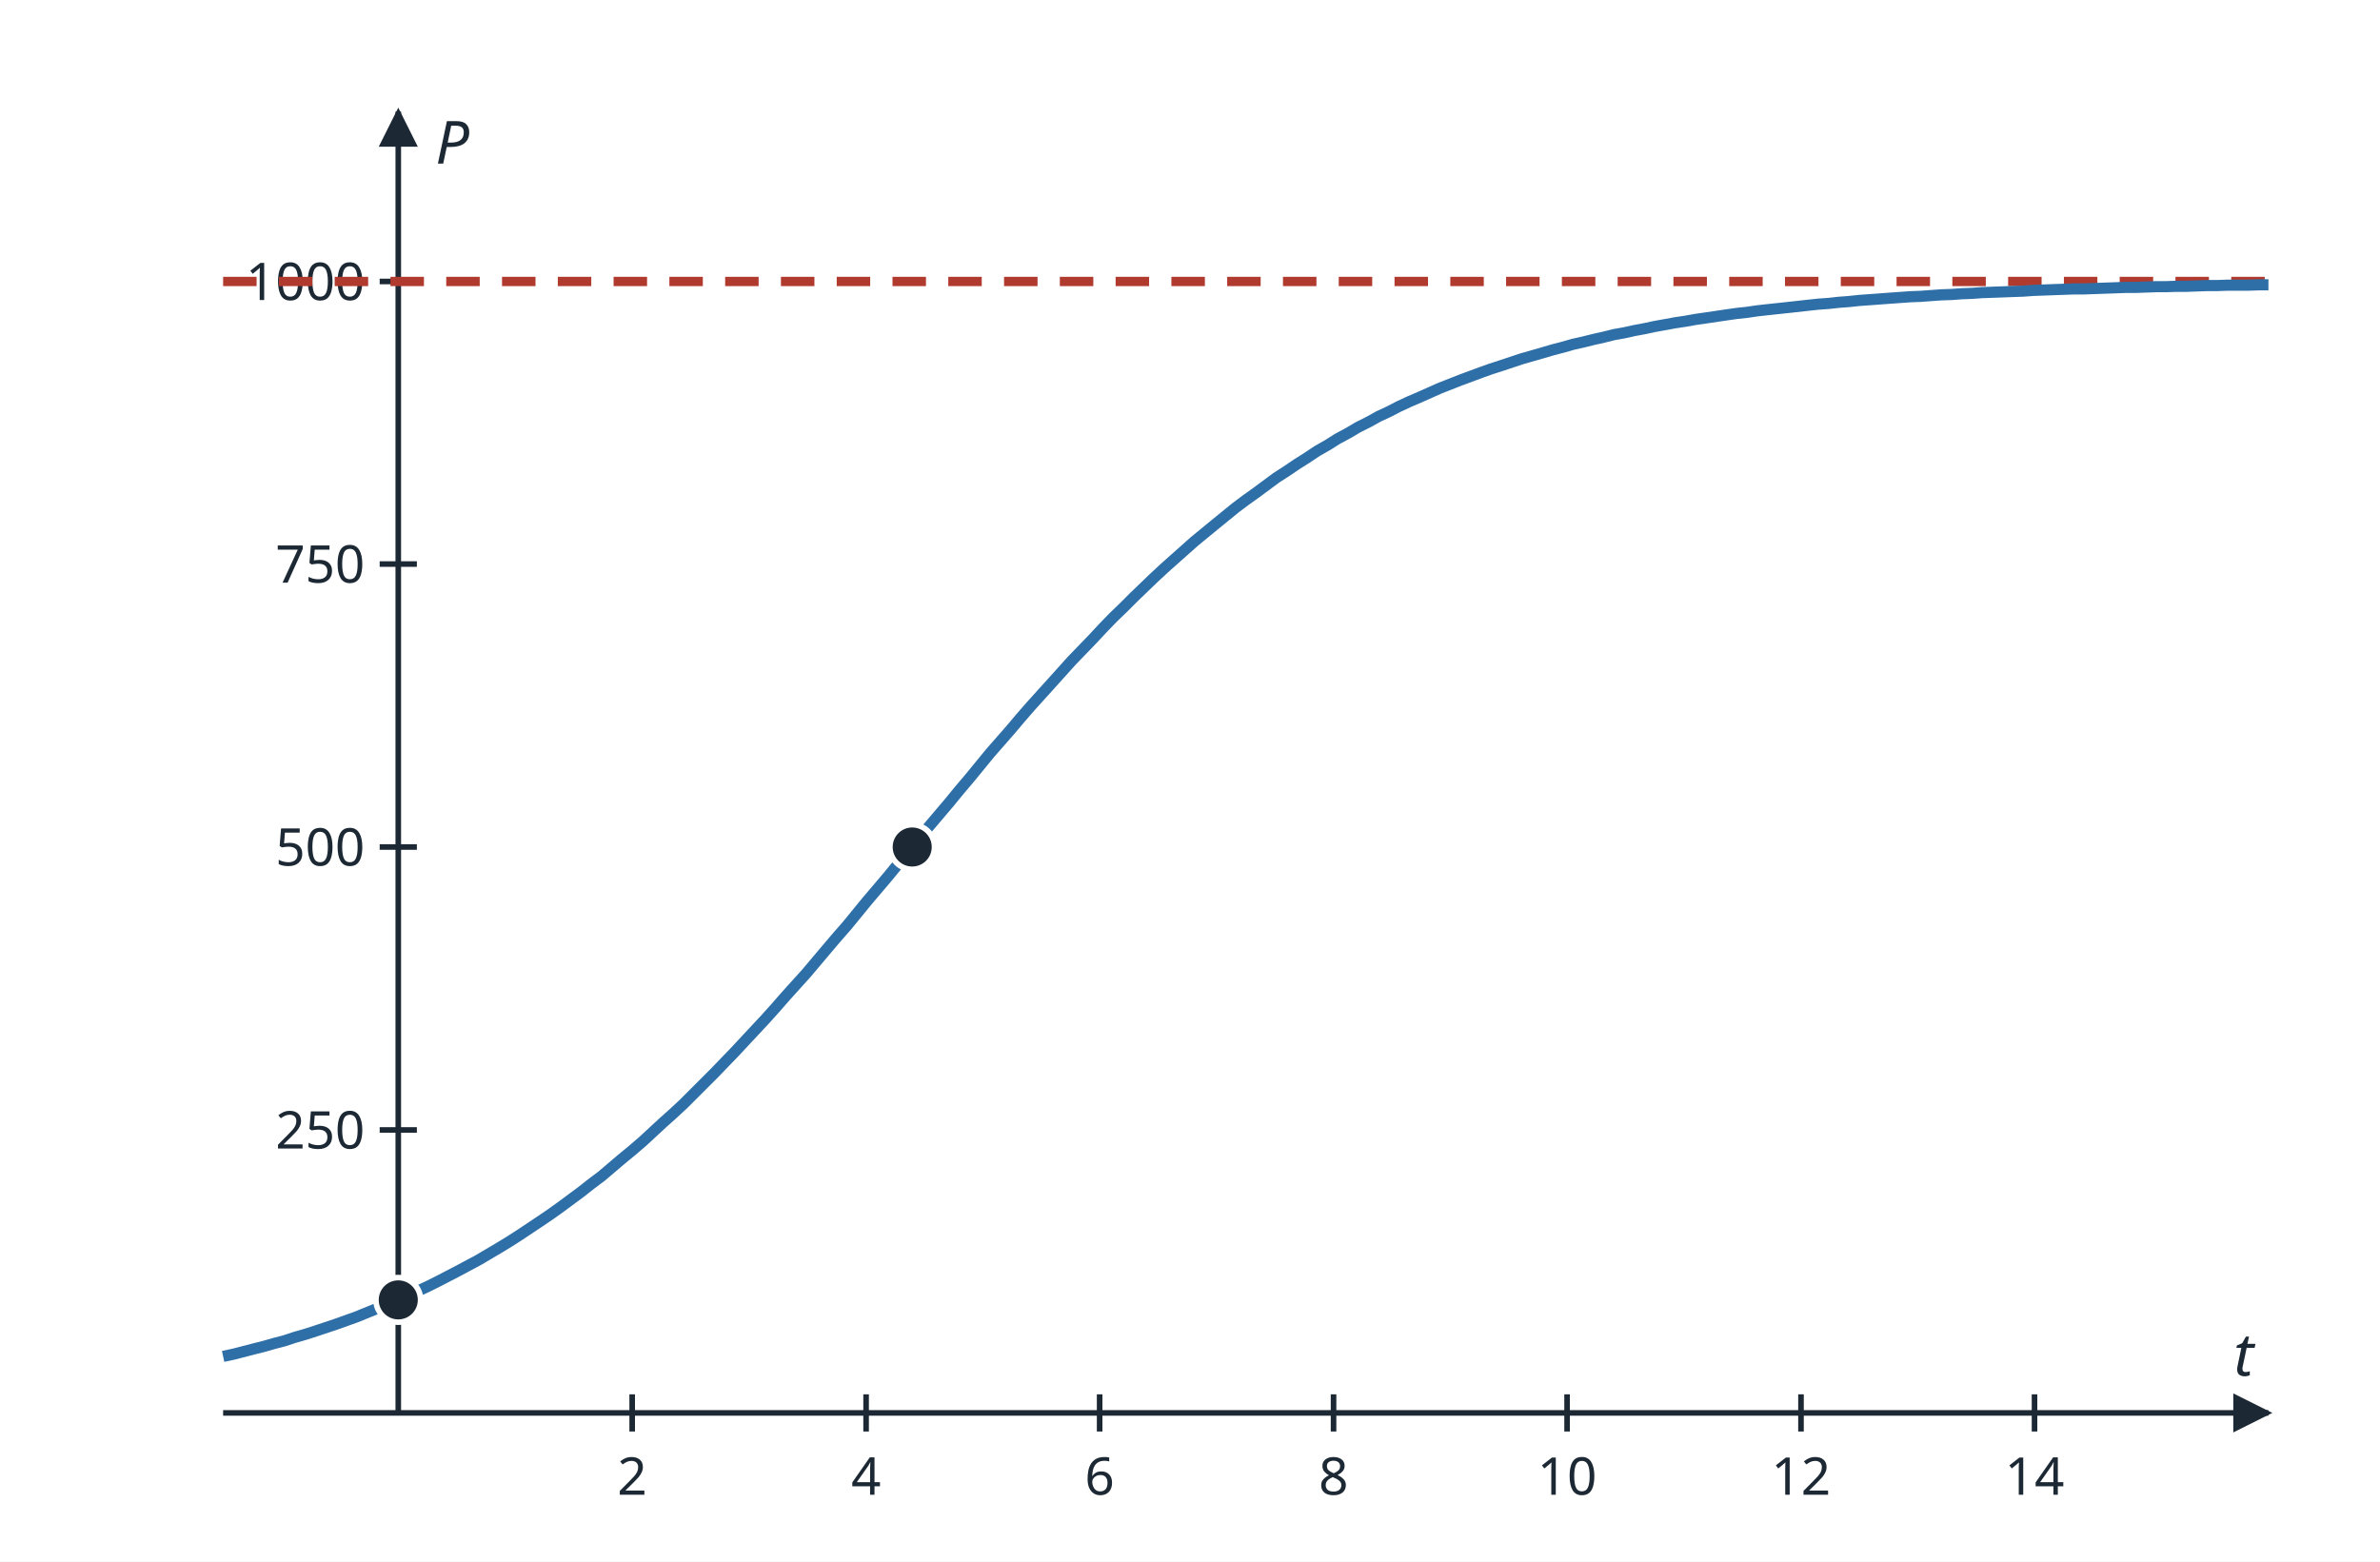
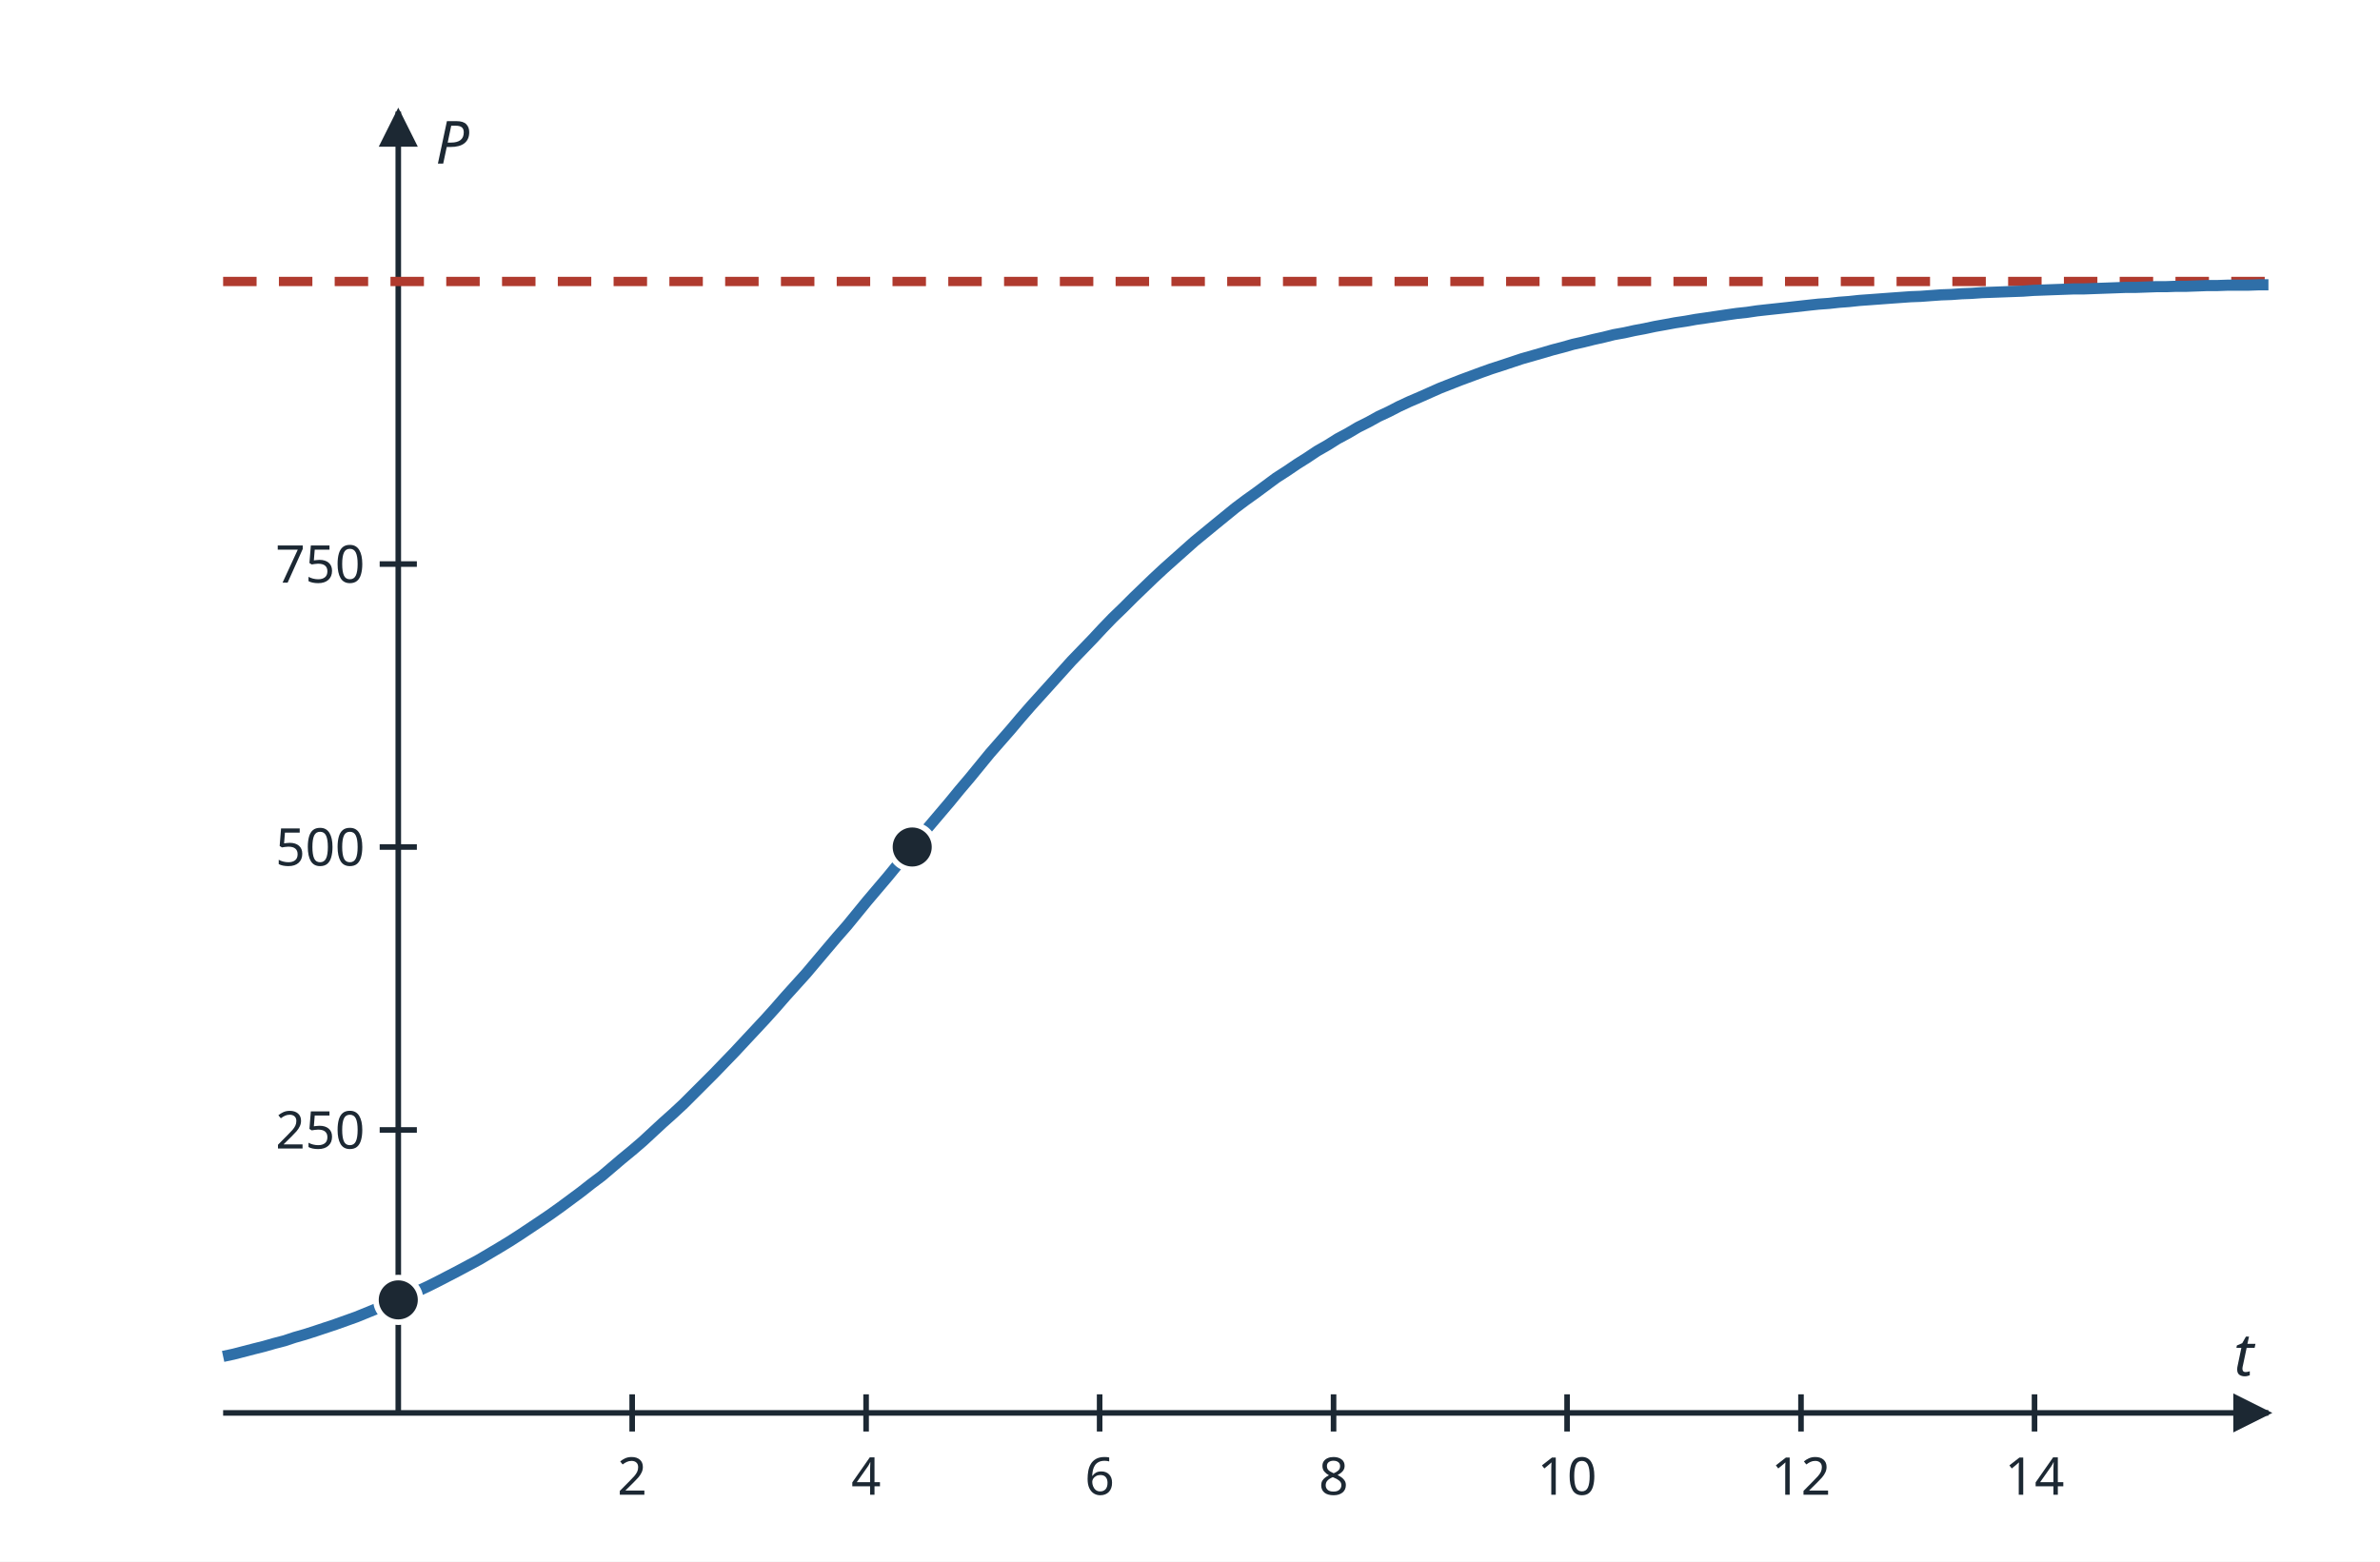
<svg xmlns="http://www.w3.org/2000/svg" viewBox="0 0 640 420" width="640" height="420" role="img">
  <defs>
    <marker id="ah" viewBox="0 0 10 10" refX="9" refY="5" markerWidth="7" markerHeight="7" orient="auto-start-reverse">
      <path d="M0 0 L10 5 L0 10 z" fill="#1c2833" />
    </marker>
  </defs>
  <rect x="0" y="0" width="640" height="420" fill="#ffffff" />
  <line x1="60.0" y1="380.0" x2="610.0" y2="380.0" stroke="#1c2833" stroke-width="1.5" marker-end="url(#ah)" />
  <line x1="107.1" y1="380.0" x2="107.1" y2="30.0" stroke="#1c2833" stroke-width="1.5" marker-end="url(#ah)" />
  <line x1="170.0" y1="375.0" x2="170.0" y2="385.0" stroke="#1c2833" stroke-width="1.5" />
  <text x="170.0" y="402.0" font-family="sans-serif" font-size="14" fill="#1c2833" text-anchor="middle">2</text>
  <line x1="232.9" y1="375.0" x2="232.9" y2="385.0" stroke="#1c2833" stroke-width="1.5" />
  <text x="232.9" y="402.0" font-family="sans-serif" font-size="14" fill="#1c2833" text-anchor="middle">4</text>
  <line x1="295.7" y1="375.0" x2="295.7" y2="385.0" stroke="#1c2833" stroke-width="1.5" />
  <text x="295.7" y="402.0" font-family="sans-serif" font-size="14" fill="#1c2833" text-anchor="middle">6</text>
  <line x1="358.6" y1="375.0" x2="358.6" y2="385.0" stroke="#1c2833" stroke-width="1.5" />
  <text x="358.6" y="402.0" font-family="sans-serif" font-size="14" fill="#1c2833" text-anchor="middle">8</text>
  <line x1="421.4" y1="375.0" x2="421.4" y2="385.0" stroke="#1c2833" stroke-width="1.5" />
  <text x="421.4" y="402.0" font-family="sans-serif" font-size="14" fill="#1c2833" text-anchor="middle">10</text>
  <line x1="484.3" y1="375.0" x2="484.3" y2="385.0" stroke="#1c2833" stroke-width="1.5" />
  <text x="484.3" y="402.0" font-family="sans-serif" font-size="14" fill="#1c2833" text-anchor="middle">12</text>
  <line x1="547.1" y1="375.0" x2="547.1" y2="385.0" stroke="#1c2833" stroke-width="1.5" />
  <text x="547.1" y="402.0" font-family="sans-serif" font-size="14" fill="#1c2833" text-anchor="middle">14</text>
  <line x1="102.1" y1="303.9" x2="112.1" y2="303.9" stroke="#1c2833" stroke-width="1.5" />
  <text x="98.1" y="308.9" font-family="sans-serif" font-size="14" fill="#1c2833" text-anchor="end">250</text>
  <line x1="102.1" y1="227.8" x2="112.1" y2="227.8" stroke="#1c2833" stroke-width="1.5" />
  <text x="98.1" y="232.8" font-family="sans-serif" font-size="14" fill="#1c2833" text-anchor="end">500</text>
  <line x1="102.1" y1="151.7" x2="112.1" y2="151.7" stroke="#1c2833" stroke-width="1.5" />
  <text x="98.1" y="156.7" font-family="sans-serif" font-size="14" fill="#1c2833" text-anchor="end">750</text>
-   <line x1="102.1" y1="75.7" x2="112.1" y2="75.7" stroke="#1c2833" stroke-width="1.5" />
-   <text x="98.1" y="80.7" font-family="sans-serif" font-size="14" fill="#1c2833" text-anchor="end">1000</text>
  <text x="606.0" y="370.0" font-family="sans-serif" font-size="16" font-style="italic" fill="#1c2833" text-anchor="end">t</text>
  <text x="117.1" y="44.0" font-family="sans-serif" font-size="16" font-style="italic" fill="#1c2833">P</text>
  <line x1="60.0" y1="75.7" x2="610.0" y2="75.7" stroke="#b03a2e" stroke-width="2.5" stroke-dasharray="9 6" />
  <polyline fill="none" stroke="#2f6fa8" stroke-width="3" points="60.0,364.8 62.8,364.2 65.5,363.5 68.2,362.8 71.0,362.1 73.8,361.3 76.5,360.6 79.2,359.7 82.0,358.9 84.8,358.0 87.5,357.1 90.2,356.2 93.0,355.2 95.8,354.2 98.5,353.1 101.2,352.0 104.0,350.9 106.8,349.7 109.5,348.5 112.2,347.3 115.0,346.0 117.8,344.6 120.5,343.2 123.2,341.8 126.0,340.3 128.8,338.8 131.5,337.2 134.2,335.6 137.0,333.9 139.8,332.1 142.5,330.3 145.2,328.5 148.0,326.6 150.8,324.6 153.5,322.6 156.2,320.6 159.0,318.4 161.8,316.3 164.5,314.0 167.2,311.7 170.0,309.4 172.8,307.0 175.5,304.5 178.2,302.0 181.0,299.5 183.8,296.9 186.5,294.2 189.2,291.5 192.0,288.7 194.7,285.9 197.5,283.0 200.2,280.1 203.0,277.1 205.8,274.1 208.5,271.1 211.2,268.0 214.0,264.9 216.8,261.8 219.5,258.6 222.2,255.4 225.0,252.1 227.8,248.9 230.5,245.6 233.2,242.3 236.0,239.0 238.8,235.7 241.5,232.4 244.2,229.0 247.0,225.7 249.7,222.4 252.5,219.1 255.3,215.8 258.0,212.5 260.8,209.2 263.5,205.9 266.2,202.6 269.0,199.4 271.8,196.2 274.5,193.0 277.2,189.9 280.0,186.8 282.8,183.7 285.5,180.7 288.2,177.7 291.0,174.8 293.8,171.9 296.5,169.0 299.2,166.2 302.0,163.5 304.8,160.7 307.5,158.1 310.2,155.5 313.0,152.9 315.8,150.4 318.5,148.0 321.2,145.6 324.0,143.3 326.8,141.0 329.5,138.8 332.2,136.6 335.0,134.5 337.8,132.5 340.5,130.5 343.2,128.5 346.0,126.7 348.8,124.8 351.5,123.1 354.2,121.3 357.0,119.7 359.7,118.0 362.5,116.5 365.2,114.9 368.0,113.5 370.7,112.0 373.5,110.7 376.2,109.3 379.0,108.0 381.8,106.8 384.5,105.6 387.2,104.4 390.0,103.3 392.8,102.2 395.5,101.2 398.2,100.2 401.0,99.2 403.8,98.3 406.5,97.4 409.2,96.5 412.0,95.7 414.8,94.9 417.5,94.1 420.2,93.4 423.0,92.6 425.7,92.0 428.5,91.3 431.2,90.7 434.0,90.0 436.8,89.5 439.5,88.9 442.2,88.4 445.0,87.8 447.8,87.3 450.5,86.8 453.2,86.4 456.0,85.9 458.8,85.5 461.5,85.1 464.2,84.7 467.0,84.3 469.8,84.0 472.5,83.6 475.2,83.3 478.0,83.0 480.8,82.7 483.5,82.4 486.2,82.1 489.0,81.8 491.8,81.6 494.5,81.3 497.2,81.1 500.0,80.8 502.8,80.6 505.5,80.4 508.2,80.2 511.0,80.0 513.8,79.8 516.5,79.7 519.2,79.5 522.0,79.3 524.8,79.2 527.5,79.0 530.2,78.9 533.0,78.7 535.8,78.6 538.5,78.5 541.2,78.4 544.0,78.3 546.8,78.1 549.5,78.0 552.2,77.9 555.0,77.8 557.8,77.7 560.5,77.7 563.2,77.6 566.0,77.5 568.8,77.4 571.5,77.3 574.2,77.3 577.0,77.2 579.8,77.1 582.5,77.1 585.2,77.0 588.0,77.0 590.8,76.9 593.5,76.8 596.2,76.8 599.0,76.7 601.8,76.7 604.5,76.7 607.3,76.6 610.0,76.6" />
  <circle cx="107.1" cy="349.6" r="6" fill="#1c2833" stroke="#ffffff" stroke-width="1.5" />
  <circle cx="245.3" cy="227.8" r="6" fill="#1c2833" stroke="#ffffff" stroke-width="1.5" />
</svg>
